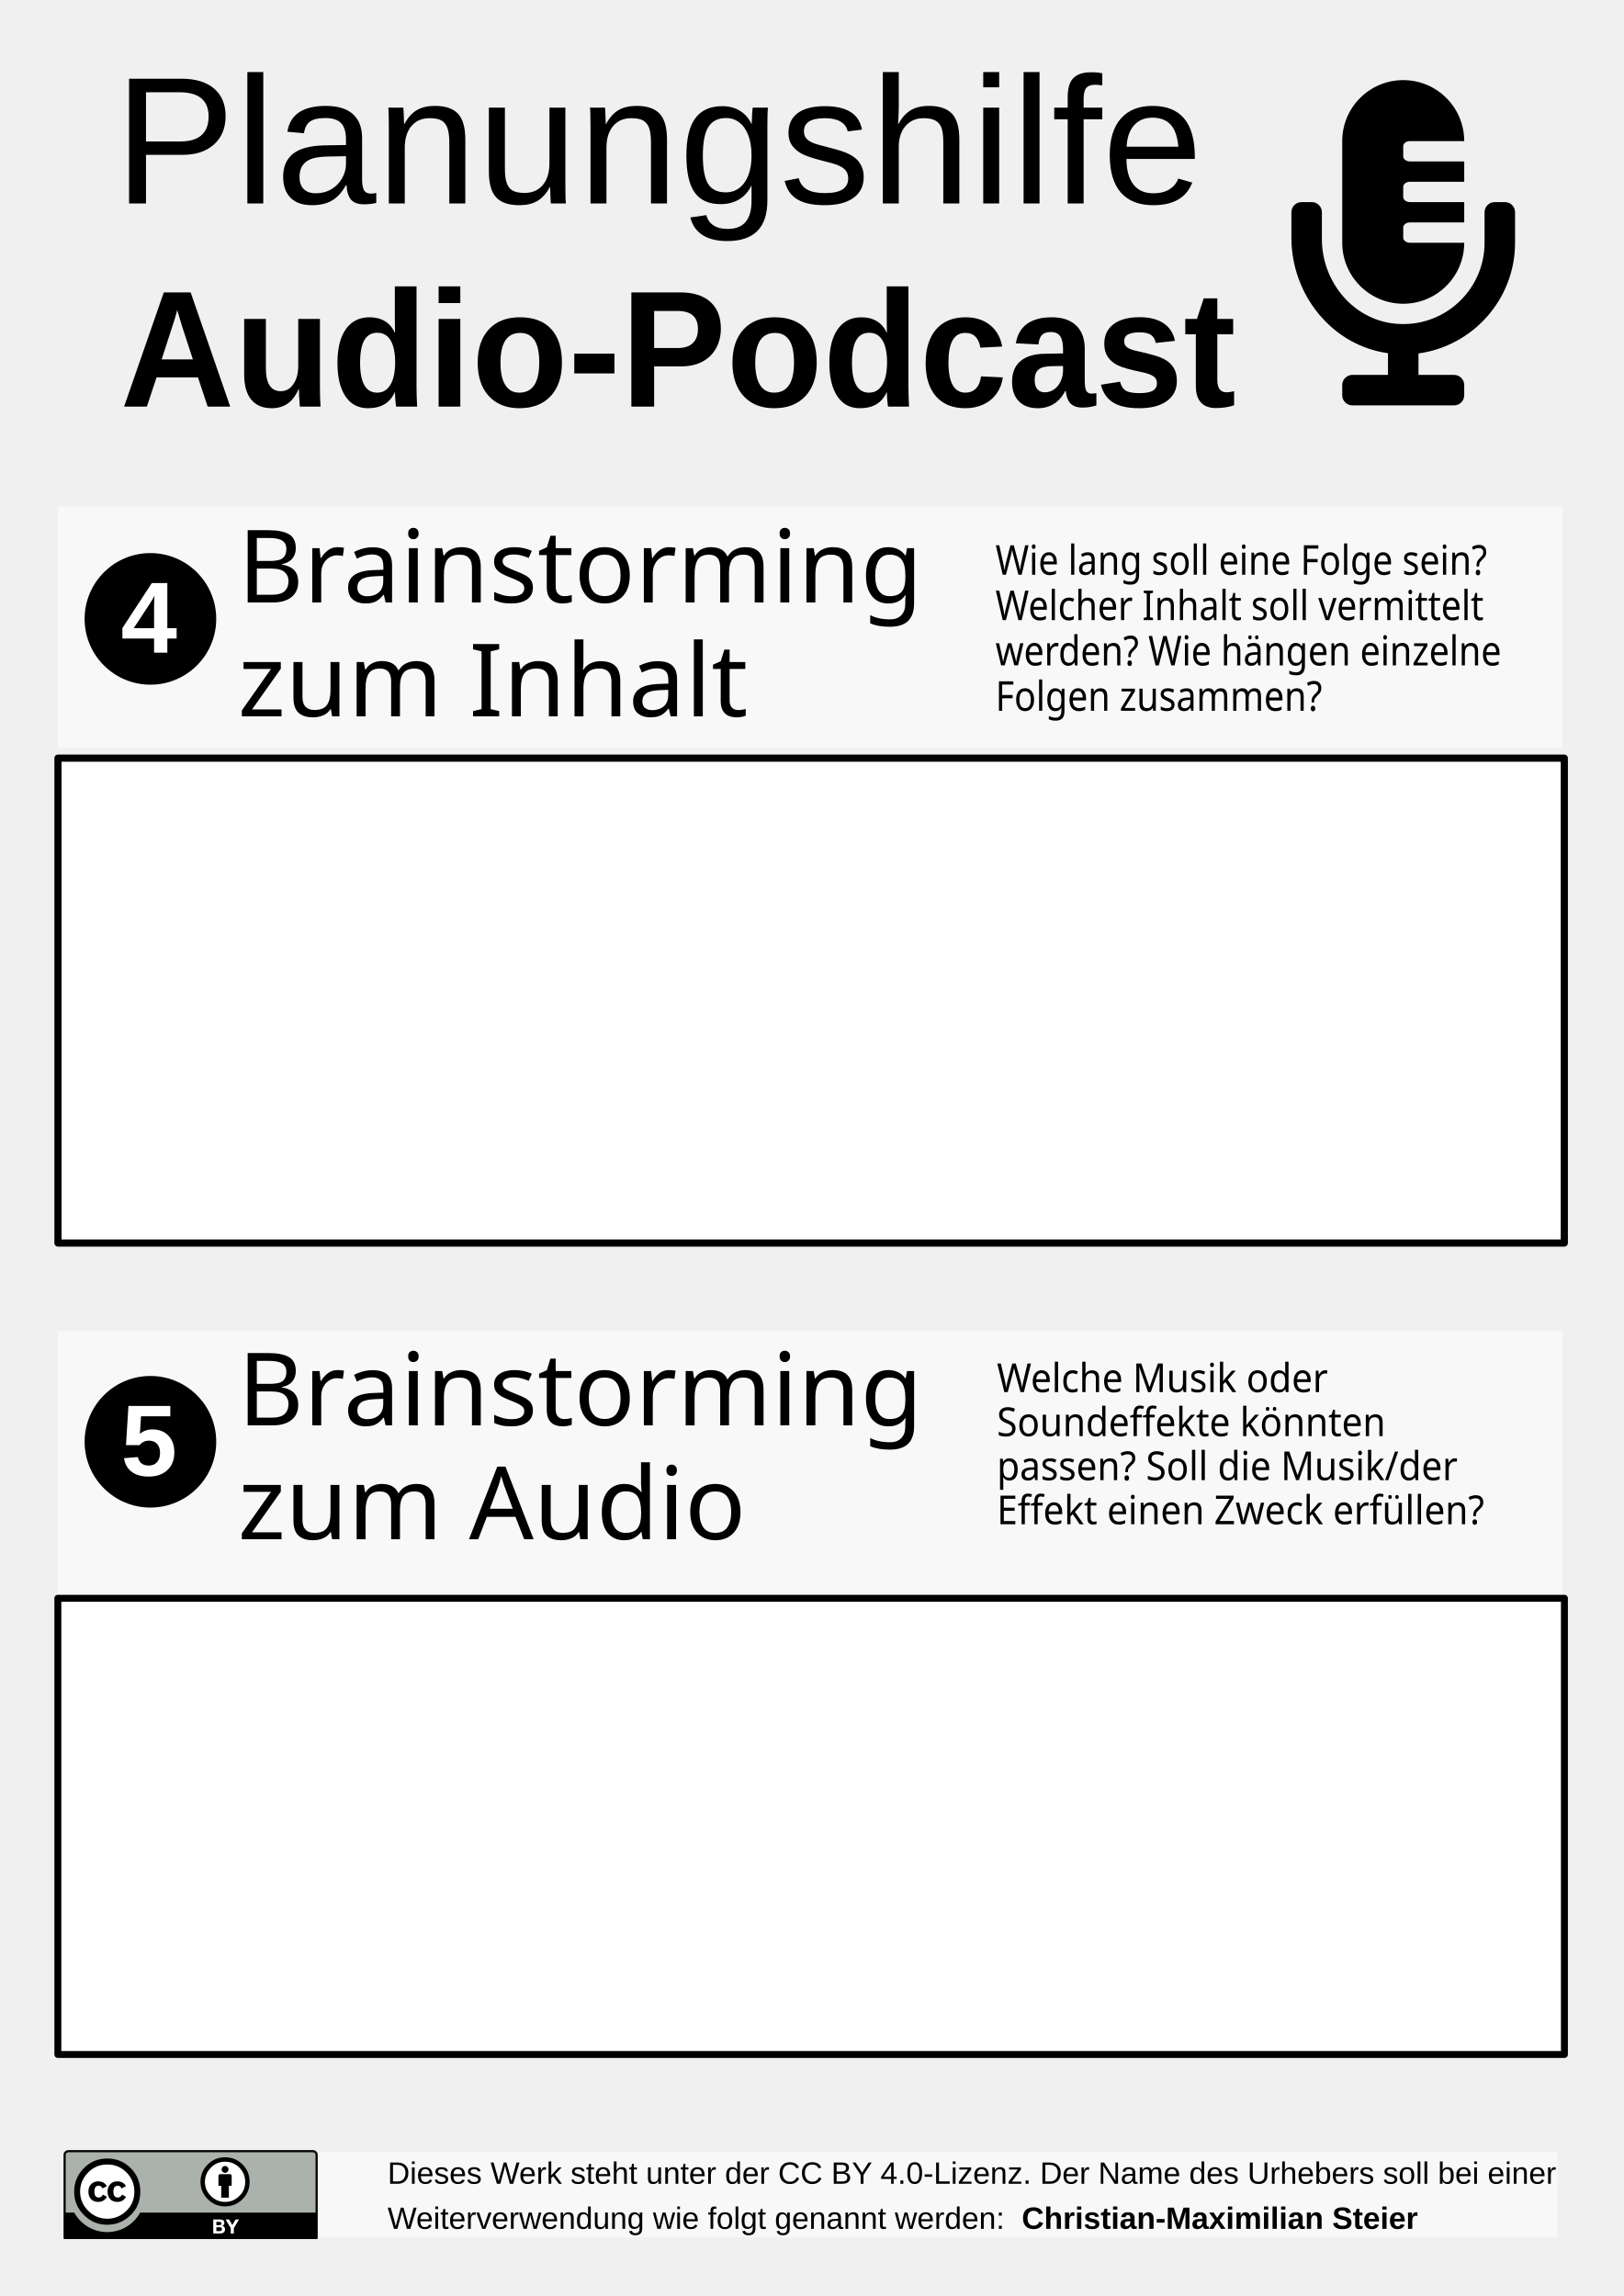
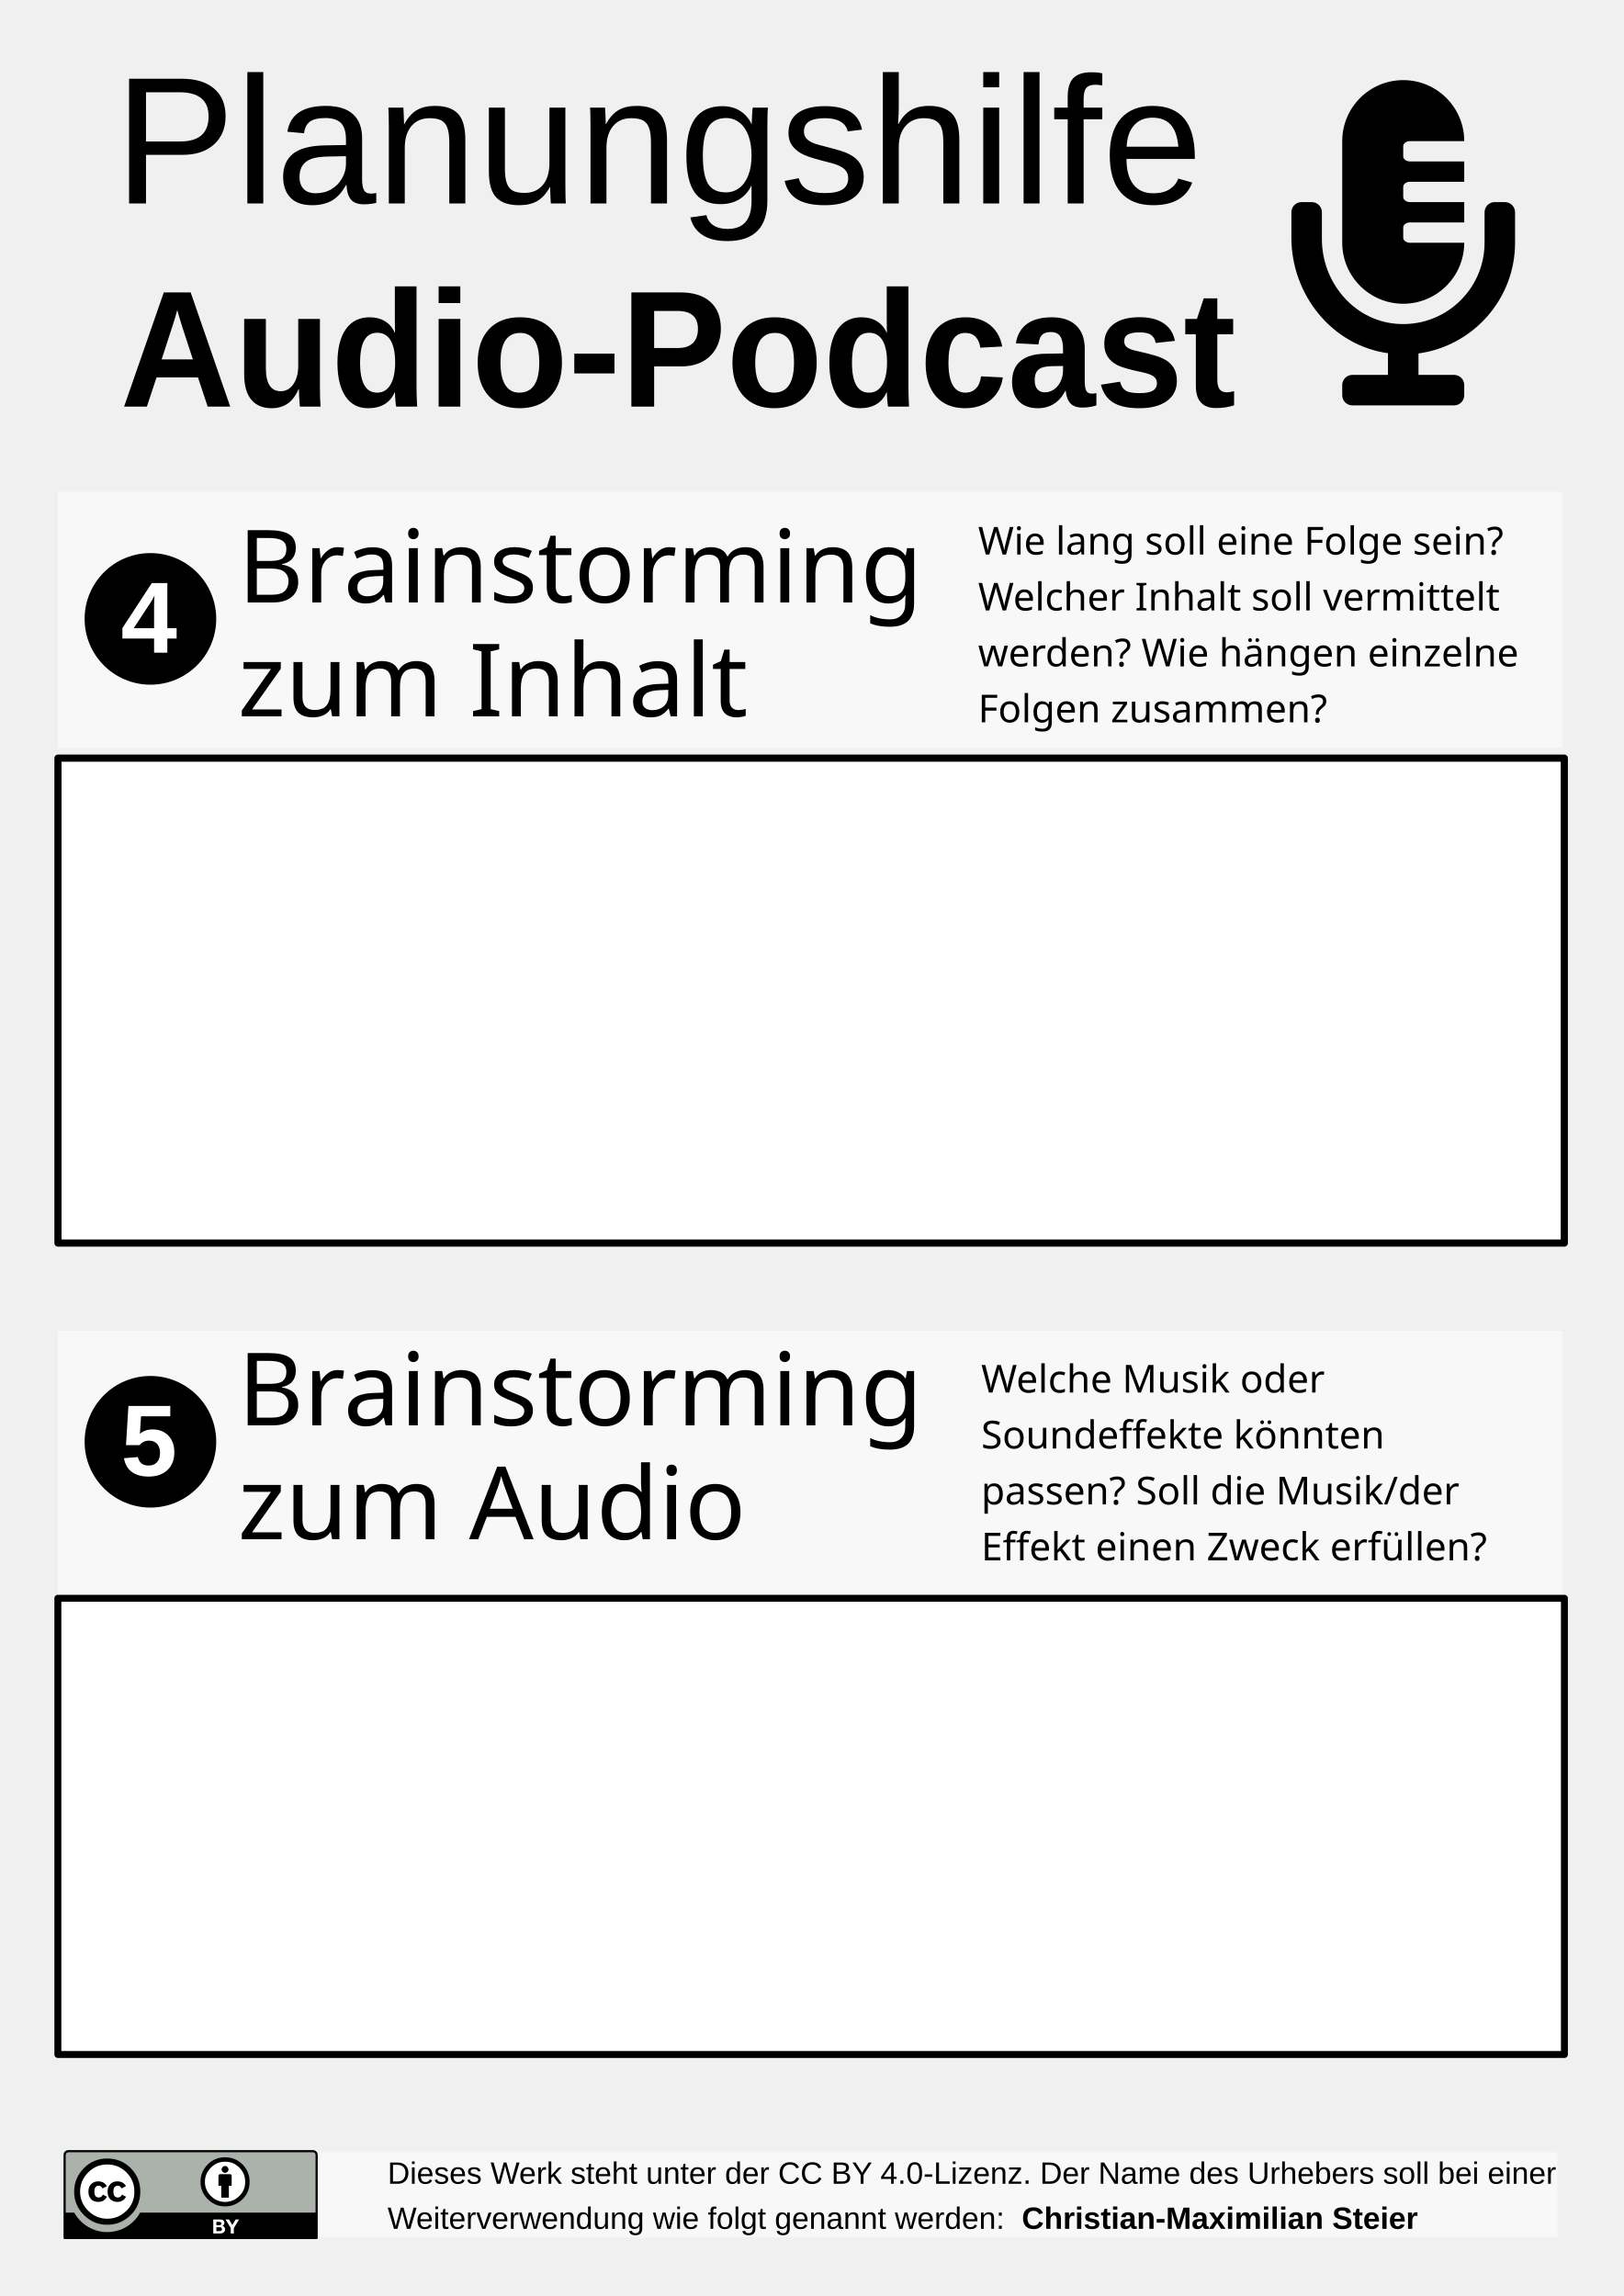
<svg xmlns="http://www.w3.org/2000/svg" viewBox="0 0 1122.52 1587.402" width="297mm" height="420mm" version="1.1" id="svg1216">
  <path id="path856-0-71-64-4-4-3" class="shp4" d="M 44.338,1487.976 H 1076.596 v 58.886 H 44.338 Z" style="opacity:0.502;fill:#ffffff;stroke-width:0.371" />
  <g transform="matrix(1.454983,0,0,1.454832,-216.2306,1486.543)" id="g260">
    <path id="path3817_1_" nodetypes="ccccccc" d="m 181.966,0.511 114.064,0.203 c 1.594,0 3.018,-0.236 3.018,3.181 l -0.14,37.567 H 179.087 V 3.754 c 0,-1.685 0.163,-3.244 2.878,-3.244 z" style="fill:#aab2ab" />
    <path d="m 297.296,0 h -116.229 c -1.247,0 -2.261,1.014 -2.261,2.261 v 39.497 c 0,0.282 0.229,0.51 0.511,0.51 h 119.73 c 0.282,0 0.511,-0.229 0.511,-0.51 V 2.261 C 299.558,1.014 298.543,0 297.296,0 Z M 181.067,1.021 h 116.229 c 0.684,0 1.24,0.556 1.24,1.239 0,0 0,15.948 0,27.45 h -83.344 c -3.045,5.506 -8.911,9.244 -15.644,9.244 -6.735,0 -12.6,-3.735 -15.644,-9.244 h -4.078 c 0,-11.501 0,-27.45 0,-27.45 1e-5,-0.684 0.556,-1.239 1.24,-1.239 z" id="path263" />
    <g enable-background="new    " id="g265">
      <path d="m 253.078,32.956 c 0.317,0 0.607,0.028 0.87,0.084 0.262,0.056 0.485,0.147 0.673,0.275 0.187,0.127 0.332,0.297 0.435,0.508 0.103,0.212 0.154,0.473 0.154,0.784 0,0.336 -0.076,0.615 -0.229,0.839 -0.152,0.225 -0.379,0.407 -0.678,0.551 0.412,0.118 0.72,0.325 0.923,0.621 0.203,0.296 0.305,0.652 0.305,1.069 0,0.336 -0.065,0.627 -0.196,0.873 -0.131,0.245 -0.308,0.446 -0.528,0.602 -0.222,0.156 -0.475,0.271 -0.758,0.346 -0.284,0.075 -0.575,0.112 -0.875,0.112 H 249.936 v -6.664 h 3.142 z m -0.188,2.695 c 0.262,0 0.477,-0.062 0.646,-0.187 0.168,-0.124 0.252,-0.325 0.252,-0.604 0,-0.155 -0.028,-0.283 -0.084,-0.382 -0.057,-0.1 -0.131,-0.177 -0.225,-0.233 -0.094,-0.056 -0.201,-0.095 -0.322,-0.116 -0.121,-0.021 -0.248,-0.032 -0.378,-0.032 h -1.374 v 1.555 z m 0.086,2.828 c 0.144,0 0.28,-0.014 0.411,-0.042 0.131,-0.028 0.246,-0.075 0.347,-0.14 0.1,-0.065 0.179,-0.154 0.238,-0.267 0.06,-0.111 0.089,-0.255 0.089,-0.429 0,-0.342 -0.097,-0.586 -0.29,-0.732 -0.193,-0.146 -0.449,-0.219 -0.767,-0.219 h -1.6 v 1.828 z" id="path267" style="fill:#ffffff" />
      <path d="m 255.789,32.956 h 1.644 l 1.561,2.632 1.551,-2.632 h 1.634 l -2.474,4.106 v 2.558 h -1.469 v -2.595 z" id="path269" style="fill:#ffffff" />
    </g>
    <g id="g5908_1_" transform="matrix(0.872921,0,0,0.872921,50.12536,143.2144)">
      <path id="path5906_1_" cx="296.354" ry="22.94" cy="264.358" type="arc" rx="22.94" d="m 186.901,-141.46 c 0.006,8.681 -7.028,15.722 -15.708,15.727 -8.68,0.006 -15.722,-7.027 -15.727,-15.708 0,-0.006 0,-0.012 0,-0.019 -0.005,-8.681 7.028,-15.722 15.708,-15.727 8.681,-0.006 15.722,7.027 15.727,15.708 0,0.006 0,0.012 0,0.018 z" style="fill:#ffffff" />
      <g id="g5706_1_" transform="translate(-289.6157,99.0653)">
        <path id="path5708_1_" d="m 473.576,-253.328 c 3.485,3.485 5.228,7.754 5.228,12.802 0,5.049 -1.713,9.272 -5.138,12.668 -3.635,3.577 -7.932,5.364 -12.889,5.364 -4.898,0 -9.12,-1.773 -12.665,-5.32 -3.546,-3.546 -5.318,-7.783 -5.318,-12.713 0,-4.929 1.773,-9.196 5.318,-12.802 3.455,-3.487 7.677,-5.229 12.665,-5.229 5.048,-10e-6 9.314,1.743 12.799,5.229 z m -23.118,2.345 c -2.947,2.976 -4.42,6.463 -4.42,10.462 0,3.998 1.458,7.455 4.374,10.371 2.917,2.917 6.388,4.374 10.417,4.374 4.029,0 7.53,-1.472 10.507,-4.418 2.826,-2.736 4.239,-6.177 4.239,-10.326 0,-4.118 -1.436,-7.613 -4.308,-10.485 -2.871,-2.871 -6.35,-4.307 -10.438,-4.307 -4.088,1e-5 -7.546,1.443 -10.372,4.329 z m 7.754,8.703 c -0.45,-0.982 -1.124,-1.473 -2.023,-1.473 -1.589,0 -2.383,1.07 -2.383,3.209 0,2.14 0.794,3.208 2.383,3.208 1.049,0 1.799,-0.521 2.249,-1.565 l 2.203,1.173 c -1.05,1.865 -2.625,2.798 -4.725,2.798 -1.62,0 -2.918,-0.497 -3.892,-1.489 -0.976,-0.993 -1.463,-2.363 -1.463,-4.109 0,-1.715 0.502,-3.077 1.507,-4.085 1.005,-1.009 2.257,-1.513 3.758,-1.513 2.22,0 3.81,0.875 4.771,2.623 z m 10.363,0 c -0.451,-0.982 -1.111,-1.473 -1.982,-1.473 -1.621,0 -2.432,1.07 -2.432,3.209 0,2.14 0.811,3.208 2.432,3.208 1.051,0 1.787,-0.521 2.207,-1.565 l 2.252,1.173 c -1.048,1.865 -2.621,2.798 -4.718,2.798 -1.618,0 -2.913,-0.497 -3.886,-1.489 -0.972,-0.993 -1.459,-2.363 -1.459,-4.109 0,-1.715 0.494,-3.077 1.483,-4.085 0.988,-1.009 2.245,-1.513 3.773,-1.513 2.216,0 3.804,0.875 4.761,2.623 z" />
      </g>
    </g>
    <g id="g275">
      <circle cx="255.551" cy="15.313" r="10.807" id="circle277" style="fill:#ffffff" />
      <g id="g279">
        <path d="m 258.678,12.187 c 0,-0.416 -0.338,-0.754 -0.753,-0.754 h -4.773 c -0.415,0 -0.753,0.337 -0.753,0.754 v 4.773 h 1.331 v 5.652 h 3.617 v -5.652 h 1.331 v -4.773 z" id="path281" />
        <circle cx="255.539" cy="9.172" r="1.633" id="circle283" />
      </g>
      <path clip-rule="evenodd" d="m 255.524,3.407 c -3.232,0 -5.969,1.128 -8.208,3.384 -2.298,2.333 -3.446,5.096 -3.446,8.285 0,3.189 1.148,5.932 3.446,8.227 2.298,2.294 5.034,3.442 8.208,3.442 3.213,0 5.998,-1.156 8.354,-3.471 2.22,-2.197 3.33,-4.93 3.33,-8.197 0,-3.268 -1.13,-6.029 -3.388,-8.285 -2.26,-2.256 -5.024,-3.384 -8.296,-3.384 z m 0.029,2.1 c 2.648,0 4.897,0.934 6.747,2.801 1.869,1.847 2.804,4.103 2.804,6.768 0,2.684 -0.915,4.911 -2.745,6.68 -1.929,1.906 -4.196,2.859 -6.806,2.859 -2.61,0 -4.859,-0.943 -6.747,-2.83 -1.89,-1.887 -2.833,-4.123 -2.833,-6.709 0,-2.587 0.954,-4.842 2.862,-6.768 1.83,-1.867 4.069,-2.801 6.718,-2.801 z" id="path285" style="fill-rule:evenodd" />
    </g>
  </g>
  <text xml:space="preserve" style="font-size:21.333px;line-height:1.45;font-family:sans-serif" x="267.922" y="1509.792" id="text1354">
    <tspan x="267.922" y="1509.792" id="tspan1358" style="font-style:normal;font-variant:normal;font-weight:normal;font-stretch:normal;font-size:21.333px;font-family:Arial;-inkscape-font-specification:Arial">Dieses Werk steht unter der CC BY 4.0-Lizenz. Der Name des Urhebers soll bei einer </tspan>
    <tspan x="267.922" y="1540.972" style="font-style:normal;font-variant:normal;font-weight:normal;font-stretch:normal;font-size:21.333px;font-family:Arial;-inkscape-font-specification:Arial" id="tspan1366">Weiterverwendung wie folgt genannt werden:  <tspan style="font-style:normal;font-variant:normal;font-weight:bold;font-stretch:normal;font-family:Arial;-inkscape-font-specification:'Arial Bold'" id="tspan1360">Christian-Maximilian Steier</tspan>
    </tspan>
  </text>
  <defs id="defs837">
    <rect x="-110" y="360" width="1240" height="220" id="rect18305" />
    <style id="style7045">.cls-1{fill:#c60c0f;}.cls-2{fill:#ea5b0c;}.cls-3{fill:#b62584;}</style>
  </defs>
  <style id="style839">
		tspan { white-space:pre }
		.txt0 { font-size: 268px;line-height: 14px;fill: #0b0c0c;font-family: "Font Awesome" } 
		.txt1 { font-size: 90px;line-height: 14px;fill: #ffffff;font-family: "Font Awesome" } 
		.txt2 { font-size: 80px;fill: #000000;font-weight: bold;font-family: "Helvetica Neue" } 
		.txt3 { font-size: 123px;line-height: 152px;fill: #000000;font-weight: bold;font-family: "Helvetica Neue" } 
		.shp4 { opacity: 0.502;fill: #ffffff } 
		.shp5 { fill: none;stroke: #85994b;stroke-linecap:square;stroke-width: 8 } 
		.txt6 { font-size: 100px;fill: #000000;font-weight: bold;font-family: "Helvetica Neue" } 
		.txt7 { font-size: 34px;fill: #000000;font-weight: bold;font-family: "Helvetica Neue" } 
		.txt8 { font-size: 48px;fill: #005ea5;font-weight: bold;font-family: "Helvetica Neue" } 
		.txt9 { font-size: 48px;fill: #0059a5;font-weight: bold;font-family: "Helvetica Neue" } 
		.shp10 { fill: #ffffff } 
		.txt11 { font-size: 200px;line-height: 14px;fill: #28a197;font-family: "Font Awesome" } 
		.shp12 { opacity: 0.467;fill: #ffffff } 
		.txt13 { font-size: 135px;line-height: 14px;fill: #f47738;font-family: "Font Awesome" } 
		.txt14 { font-size: 80px;fill: #b58840;font-weight: bold;font-family: "Helvetica Neue" } 
		.txt15 { font-size: 64px;fill: #28a197;font-weight: bold;font-family: "Helvetica Neue" } 
		.txt16 { font-size: 60px;fill: #f47738;font-weight: bold;font-family: "Helvetica Neue" } 
		.txt17 { font-size: 82px;fill: #333333;font-weight: bold;font-family: "Helvetica Neue" } 
		.txt18 { font-size: 48px;fill: #28a197;font-weight: bold;font-family: "Helvetica Neue" } 
		.shp19 { fill: none;stroke: #28a197;stroke-linecap:square;stroke-width: 4 } 
		.txt20 { font-size: 235px;line-height: 14px;fill: #333333;font-family: "Font Awesome" } 
		.shp21 { fill: #f47738 } 
		.shp22 { fill: #85994b } 
		.shp23 { fill: #28a197 } 
		.shp24 { fill: #b58840 } 
		.shp25 { fill: #ffbf47 } 
		.txt26 { font-size: 124px;fill: #85994b;font-weight: bold;font-family: "Helvetica Neue" } 
		.shp27 { fill: #df3034 } 
		.shp28 { fill: #844789 } 
		.shp29 { fill: #000206 } 
		.shp30 { fill: #131614 } 
		.shp31 { fill: #c53e78 } 
		.shp32 { fill: #e47448 } 
		.shp33 { fill: #768f51 } 
		.shp34 { fill: #aab2ab } 
		.shp35 { fill: #000000 } 
		.txt36 { font-size: 12px;line-height: 18px;fill: #000000;font-family: "Helvetica Neue" } 
	</style>
  <use id="background" href="#img1" transform="translate(43,49)" x="0" y="0" width="100%" height="100%" />
  <text xml:space="preserve" style="font-size:125.333px;line-height:1.45;font-family:sans-serif;stroke-width:0.723" x="78.953" y="140.651" id="text6531">
    <tspan id="tspan6529" x="78.953" y="140.651" style="font-style:normal;font-variant:normal;font-weight:normal;font-stretch:normal;font-size:125.333px;font-family:Arial;-inkscape-font-specification:Arial;stroke-width:0.723">Planungshilfe </tspan>
  </text>
  <text xml:space="preserve" style="font-size:112px;line-height:1.45;font-family:sans-serif;stroke-width:0.706" x="85.089" y="274.39" id="text6531-4" transform="scale(0.976102,1.024483)">
    <tspan id="tspan6529-3" x="85.089" y="274.39" style="font-style:normal;font-variant:normal;font-weight:bold;font-stretch:normal;font-size:112px;font-family:Arial;-inkscape-font-specification:'Arial Bold';stroke-width:0.706">Audio-Podcast</tspan>
  </text>
-   <path id="path856-0-71-64-4" class="shp4" d="M 40,350 H 1080 V 516.836 H 40 Z" style="opacity:0.502;fill:#ffffff;stroke-width:0.626" />
+   <path id="path856-0-71-64-4" class="shp4" d="M 40,340 H 1080 V 516.836 H 40 Z" style="opacity:0.502;fill:#ffffff;stroke-width:0.645" />
  <path d="m 1040.277,139.723 h -7.028 c -3.883,0 -7.028,3.145 -7.028,7.028 v 21.083 c 0,32.855 -28.326,59.218 -61.84,55.95 C 935.173,220.933 913.778,194.675 913.778,165.33 v -18.58 c 0,-3.883 -3.145,-7.028 -7.028,-7.028 h -7.028 c -3.883,0 -7.028,3.145 -7.028,7.028 v 17.64 c 0,39.373 28.098,74.472 66.764,79.804 v 15 h -24.597 c -3.883,0 -7.028,3.145 -7.028,7.028 v 7.028 c 0,3.883 3.145,7.028 7.028,7.028 h 70.278 c 3.883,0 7.028,-3.145 7.028,-7.028 v -7.028 c 0,-3.883 -3.145,-7.028 -7.028,-7.028 h -24.597 v -14.833 c 37.647,-5.166 66.764,-37.48 66.764,-76.528 v -21.083 c 0,-3.883 -3.145,-7.028 -7.028,-7.028 z M 970,210 c 23.288,0 42.167,-18.878 42.167,-42.166 h -37.48 c -2.587,0 -4.687,-1.572 -4.687,-3.514 v -7.028 c 0,-1.941 2.1,-3.514 4.687,-3.514 h 37.48 v -14.055 h -37.48 c -2.587,0 -4.687,-1.572 -4.687,-3.514 v -7.028 c 0,-1.941 2.1,-3.514 4.687,-3.514 h 37.48 v -14.055 h -37.48 c -2.587,0 -4.687,-1.572 -4.687,-3.514 v -7.028 c 0,-1.941 2.1,-3.514 4.687,-3.514 h 37.48 c 0,-23.288 -18.878,-42.166 -42.167,-42.166 -23.288,0 -42.167,18.878 -42.167,42.166 v 70.278 C 927.833,191.122 946.712,210 970,210 Z" id="path17938" style="stroke-width:0.439" />
  <text xml:space="preserve" id="text18303" style="line-height:1.45;font-family:sans-serif;font-size:192px;white-space:pre;shape-inside:url(#rect18305)" />
  <circle style="fill:#000000;fill-opacity:1;stroke:#000000;stroke-width:3.499;stroke-linejoin:round" id="path978" cx="103.981" cy="427.884" r="43.74" />
  <text xml:space="preserve" style="font-size:69.984px;line-height:1.45;font-family:sans-serif;stroke-width:0.729" x="83.547" y="451.263" id="text982">
    <tspan id="tspan980" x="83.547" y="451.263" style="font-style:normal;font-variant:normal;font-weight:bold;font-stretch:normal;font-size:69.984px;font-family:Arial;-inkscape-font-specification:'Arial Bold';fill:#ffffff;fill-opacity:1;stroke-width:0.729">4</tspan>
  </text>
  <text xml:space="preserve" style="font-size:69.984px;line-height:0;font-family:sans-serif;stroke-width:0.729" x="164.437" y="416.525" id="text986">
    <tspan style="font-size:69.984px;line-height:0.8;stroke-width:0.729" id="tspan1419" x="164.437" y="416.525">Brainstorming</tspan>
    <tspan x="164.437" y="495.257" style="font-size:69.984px;line-height:1.45;stroke-width:0.729" id="tspan1395">zum Inhalt</tspan>
  </text>
  <rect style="fill:#ffffff;fill-opacity:1;stroke:#000000;stroke-width:4.95;stroke-linejoin:round;stroke-miterlimit:4;stroke-dasharray:none;stroke-opacity:1" id="rect988" width="1041.277" height="335.255" x="40.074" y="524.165" />
-   <text xml:space="preserve" style="font-size:26.667px;line-height:1.1;font-family:sans-serif;white-space:pre;inline-size:448.692;stroke-width:1.019" x="726.751" y="366.245" id="text992" transform="matrix(0.9358181,0,0,1.068584,8,6)">
-     <tspan x="726.751" y="366.245" id="tspan124257">Wie lang soll eine Folge sein? 
- </tspan>
-     <tspan x="726.751" y="395.579" id="tspan124259">Welcher Inhalt soll vermittelt 
- </tspan>
-     <tspan x="726.751" y="424.912" id="tspan124261">werden? Wie hängen einzelne 
- </tspan>
-     <tspan x="726.751" y="454.246" id="tspan124263">Folgen zusammen? </tspan>
-   </text>
  <text xml:space="preserve" style="font-size:192px;line-height:1.45;font-family:sans-serif" x="-50" y="1130" id="text1371">
    <tspan id="tspan1369" x="-50" y="1130" />
  </text>
  <path id="path856-0-71-64-4-6" class="shp4" d="M 40,920 H 1080 V 1131.767 H 40 Z" style="opacity:0.502;fill:#ffffff;stroke-width:0.706" />
  <circle style="fill:#000000;fill-opacity:1;stroke:#000000;stroke-width:3.499;stroke-linejoin:round" id="path978-7" cx="103.981" cy="996.807" r="43.74" />
  <text xml:space="preserve" style="font-size:69.984px;line-height:1.45;font-family:sans-serif;stroke-width:0.729" x="83.547" y="1020.186" id="text982-0">
    <tspan id="tspan980-7" x="83.547" y="1020.186" style="font-style:normal;font-variant:normal;font-weight:bold;font-stretch:normal;font-size:69.984px;font-family:Arial;-inkscape-font-specification:'Arial Bold';fill:#ffffff;fill-opacity:1;stroke-width:0.729">5</tspan>
  </text>
  <text xml:space="preserve" style="font-size:69.984px;line-height:0;font-family:sans-serif;stroke-width:0.729" x="164.437" y="985.448" id="text986-3">
    <tspan style="font-size:69.984px;line-height:0.8;stroke-width:0.729" id="tspan1419-3" x="164.437" y="985.448">Brainstorming</tspan>
    <tspan x="164.437" y="1064.18" style="font-size:69.984px;line-height:1.45;stroke-width:0.729" id="tspan1395-2">zum Audio</tspan>
  </text>
  <rect style="fill:#ffffff;fill-opacity:1;stroke:#000000;stroke-width:4.801;stroke-linejoin:round;stroke-miterlimit:4;stroke-dasharray:none;stroke-opacity:1" id="rect988-1" width="1041.426" height="315.409" x="40" y="1105.013" />
-   <text xml:space="preserve" style="font-size:26.667px;line-height:1.1;font-family:sans-serif;stroke-width:0.964" x="715.163" y="927.407" id="text992-4" transform="scale(0.9635624,1.037816)">
-     <tspan x="715.163" y="927.407" style="font-size:26.667px;stroke-width:0.964" id="tspan1507">Welche Musik oder </tspan>
-     <tspan x="715.163" y="956.74" style="font-size:26.667px;stroke-width:0.964" id="tspan1509">Soundeffekte könnten </tspan>
-     <tspan x="715.163" y="986.074" style="font-size:26.667px;stroke-width:0.964" id="tspan115741">passen? Soll die Musik/der </tspan>
-     <tspan x="715.163" y="1015.407" style="font-size:26.667px;stroke-width:0.964" id="tspan1579">Effekt einen Zweck erfüllen?</tspan>
-   </text>
  <text xml:space="preserve" style="font-size:192px;line-height:1.45;font-family:sans-serif" x="1388.84" y="515.791" id="text1567">
    <tspan id="tspan1565" x="1388.84" y="515.791" />
  </text>
  <text xml:space="preserve" style="font-size:192px;line-height:1.45;font-family:sans-serif" x="566.484" y="1781.649" id="text901">
    <tspan id="tspan899" x="566.484" y="1781.649" />
  </text>
+   <text xml:space="preserve" style="font-size:26.667px;line-height:1.45;font-family:sans-serif" x="676.087" y="383.392" id="text8604">
+     <tspan id="tspan8602" x="676.087" y="383.392" style="font-size:26.667px">Wie lang soll eine Folge sein? </tspan>
+     <tspan x="676.087" y="422.058" id="tspan8606" style="font-size:26.667px">Welcher Inhalt soll vermittelt </tspan>
+     <tspan x="676.087" y="460.725" id="tspan8608" style="font-size:26.667px">werden? Wie hängen einzelne </tspan>
+     <tspan x="676.087" y="499.392" id="tspan8610" style="font-size:26.667px">Folgen zusammen? </tspan>
+   </text>
+   <text xml:space="preserve" style="font-size:26.667px;line-height:1.45;font-family:sans-serif" x="678.266" y="962.783" id="text13332">
+     <tspan id="tspan13330" x="678.266" y="962.783" style="font-size:26.667px">Welche Musik oder </tspan>
+     <tspan x="678.266" y="1001.45" id="tspan13334" style="font-size:26.667px">Soundeffekte könnten </tspan>
+     <tspan x="678.266" y="1040.116" id="tspan13336" style="font-size:26.667px">passen? Soll die Musik/der </tspan>
+     <tspan x="678.266" y="1078.783" id="tspan13338" style="font-size:26.667px">Effekt einen Zweck erfüllen?</tspan>
+   </text>
</svg>
